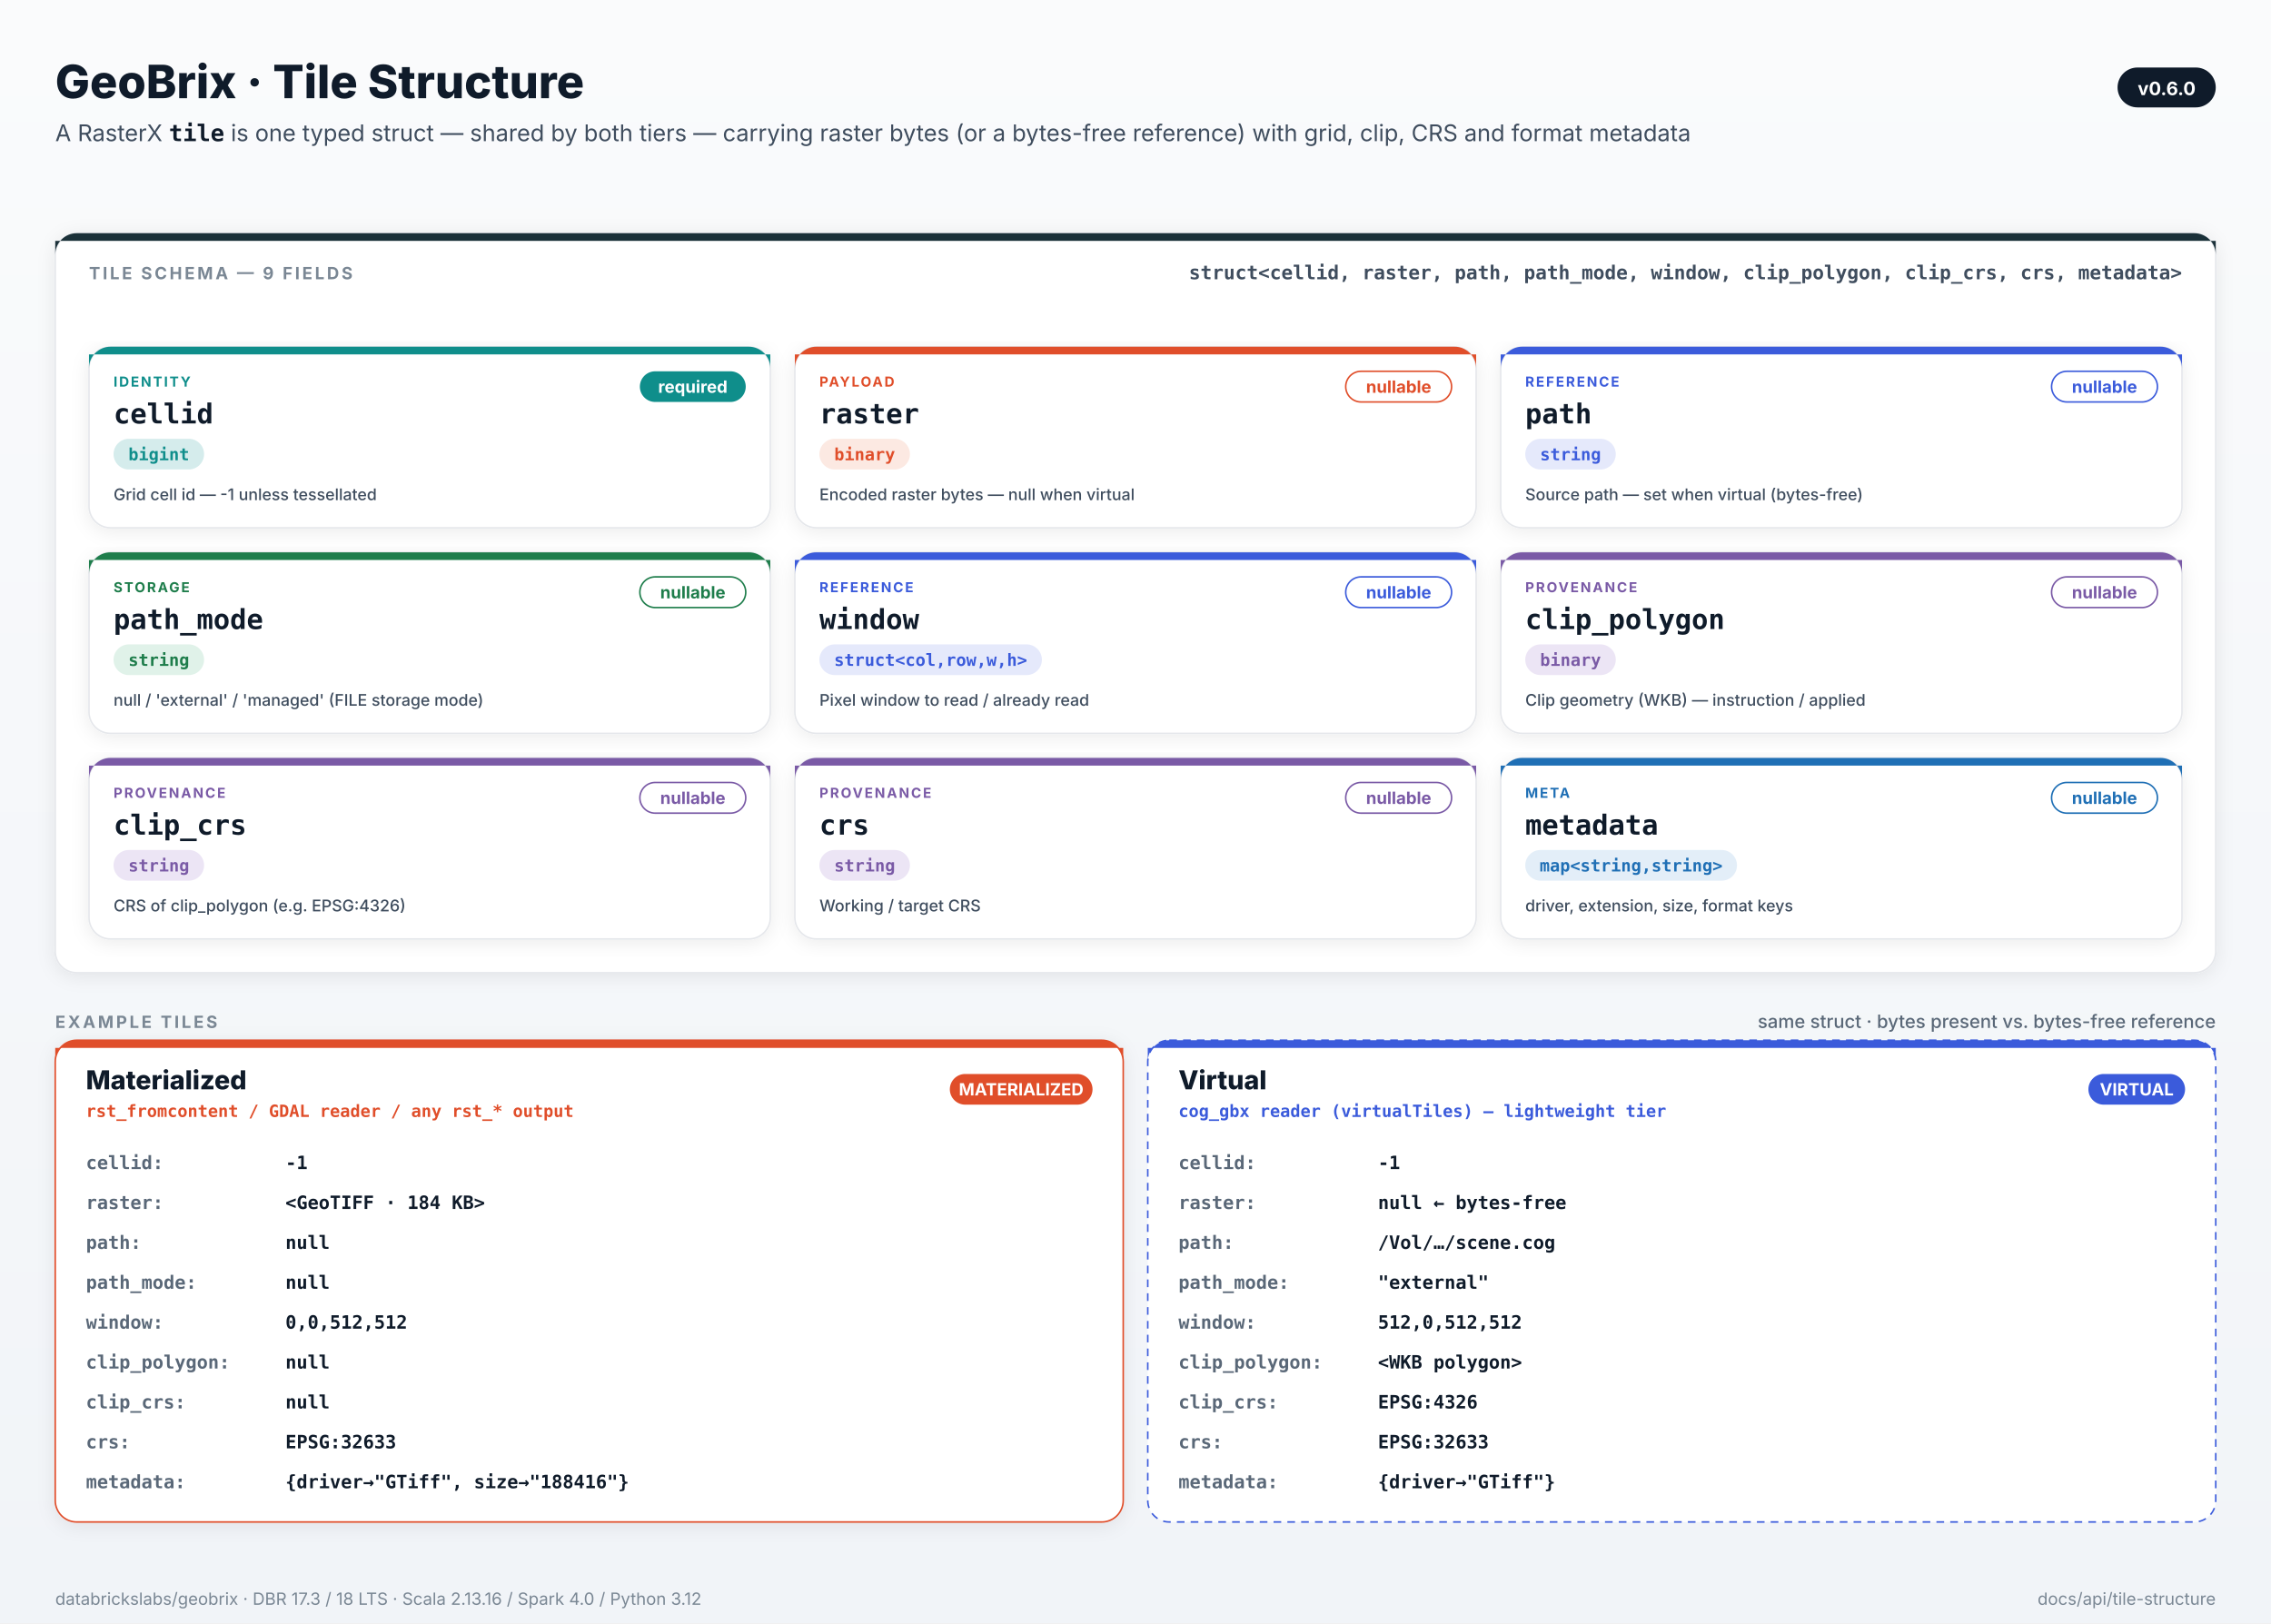
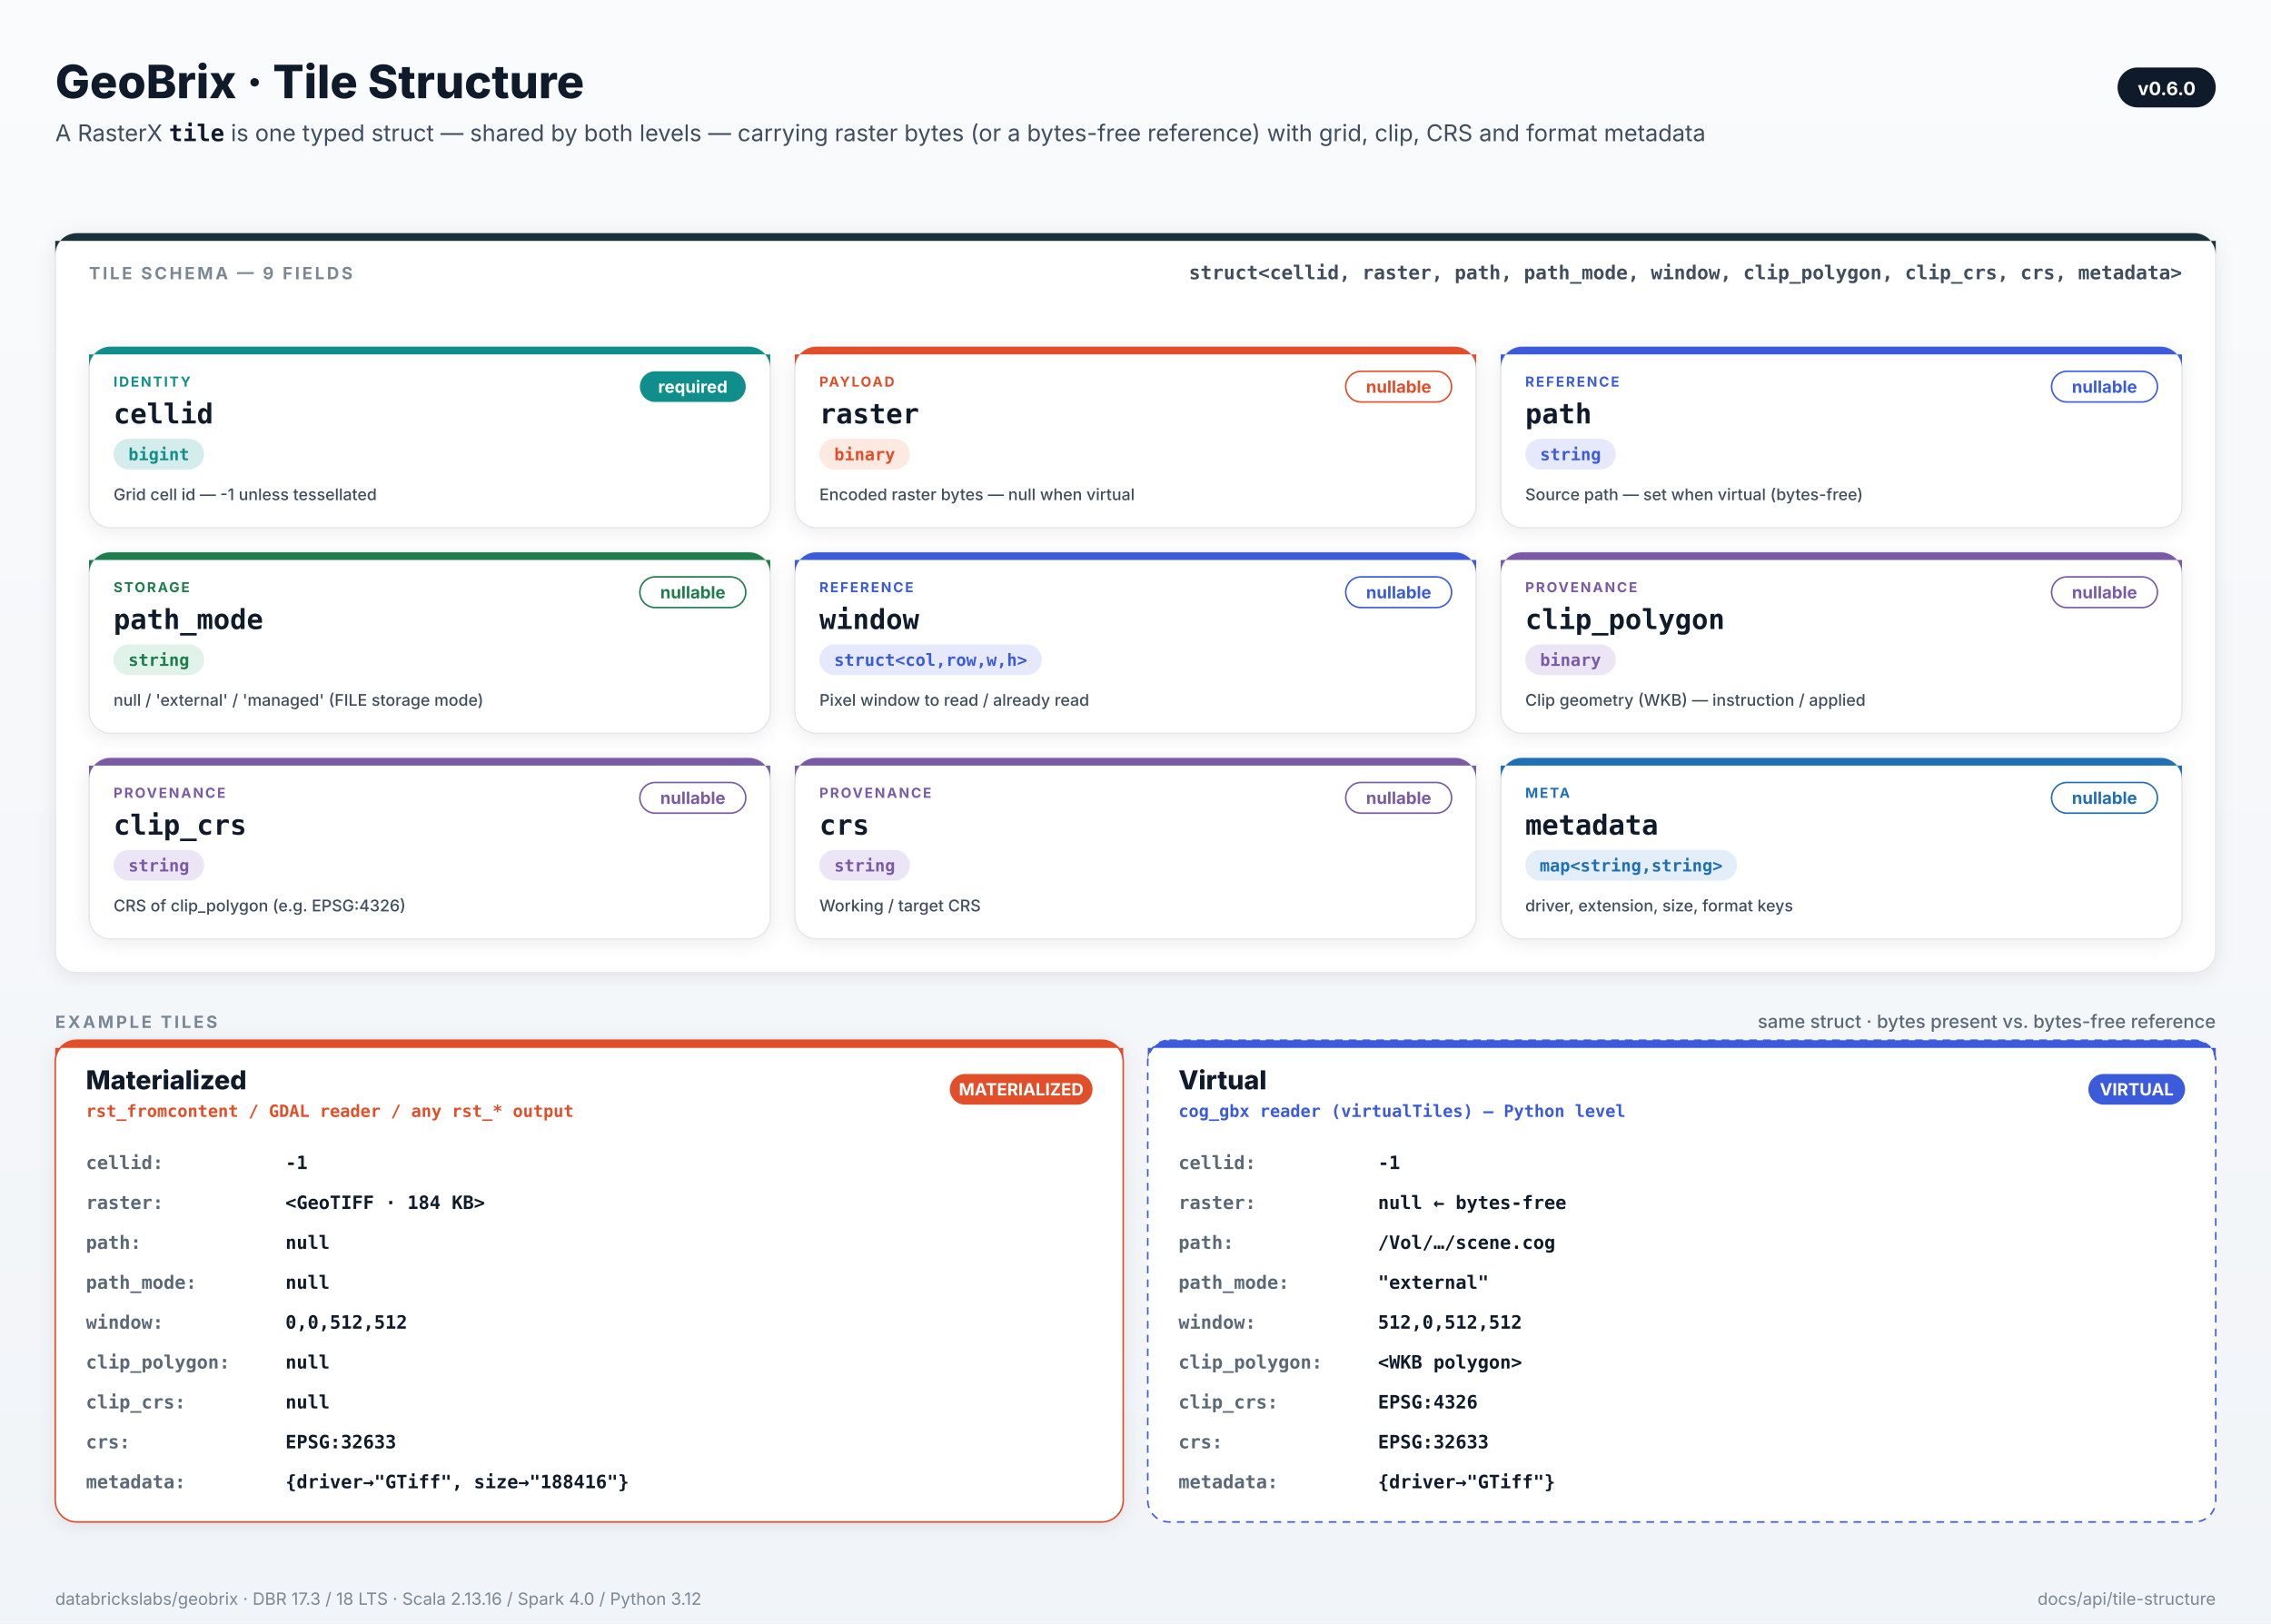
<svg xmlns="http://www.w3.org/2000/svg" viewBox="0 0 1480 1058" width="1480" height="1058" style="font-family: Inter, -apple-system, system-ui, sans-serif;">
  <defs>
    <filter id="card-shadow" x="-5%" y="-5%" width="110%" height="115%">
      <feDropShadow dx="0" dy="2" stdDeviation="6" flood-color="#0F1B2A" flood-opacity="0.08" />
    </filter>
    <linearGradient id="bg" x1="0" y1="0" x2="0" y2="1">
      <stop offset="0" stop-color="#FAFBFC" />
      <stop offset="1" stop-color="#F1F4F8" />
    </linearGradient>
  </defs>
  <rect x="0" y="0" width="1480" height="1058" fill="url(#bg)" />
  <text x="36" y="64" font-family="Inter, -apple-system, system-ui, sans-serif" font-size="30" font-weight="800" fill="#0F1B2A" text-anchor="start">GeoBrix · Tile Structure</text>
-   <text x="36" y="92" font-size="15" fill="#3F4D5E">A RasterX <tspan font-family="ui-monospace, SFMono-Regular, Menlo, monospace" font-weight="700" fill="#0F1B2A">tile</tspan> is one typed struct — shared by both tiers — carrying raster bytes (or a bytes-free reference) with grid, clip, CRS and format metadata</text>
+   <text x="36" y="92" font-size="15" fill="#3F4D5E">A RasterX <tspan font-family="ui-monospace, SFMono-Regular, Menlo, monospace" font-weight="700" fill="#0F1B2A">tile</tspan> is one typed struct — shared by both levels — carrying raster bytes (or a bytes-free reference) with grid, clip, CRS and format metadata</text>
  <rect x="1380" y="44" rx="13" ry="13" width="64" height="26" fill="#0F1B2A" />
  <text x="1412.0" y="62" text-anchor="middle" font-size="12" font-weight="700" fill="#FFFFFF">v0.6.0</text>
  <rect x="36" y="152" rx="14" ry="14" width="1408" height="482" fill="#FFFFFF" stroke="#E5E7EB" stroke-width="1" filter="url(#card-shadow)" />
  <path d="M 36 166 A 14 14 0 0 1 50 152 H 1430 A 14 14 0 0 1 1444 166 V 157 H 36 Z" fill="#1B3139" />
  <text x="58" y="182" font-family="Inter, -apple-system, system-ui, sans-serif" font-size="11" font-weight="700" fill="#7A8794" text-anchor="start" letter-spacing="1.6">TILE SCHEMA — 9 FIELDS</text>
  <text x="1422" y="182" font-family="ui-monospace, SFMono-Regular, Menlo, Consolas, monospace" font-size="12.5" font-weight="600" fill="#3F4D5E" text-anchor="end">struct&lt;cellid, raster, path, path_mode, window, clip_polygon, clip_crs, crs, metadata&gt;</text>
  <rect x="58.0" y="226" rx="14" ry="14" width="444.0" height="118" fill="#FFFFFF" stroke="#E5E7EB" stroke-width="1" filter="url(#card-shadow)" />
  <path d="M 58.0 240 A 14 14 0 0 1 72.0 226 H 488.0 A 14 14 0 0 1 502.0 240 V 231 H 58.0 Z" fill="#0F8E8B" />
  <text x="74.0" y="252" font-family="Inter, -apple-system, system-ui, sans-serif" font-size="9" font-weight="700" fill="#0F8E8B" text-anchor="start" letter-spacing="1.1">IDENTITY</text>
  <text x="74.0" y="276" font-family="ui-monospace, SFMono-Regular, Menlo, Consolas, monospace" font-size="18" font-weight="700" fill="#0F1B2A" text-anchor="start">cellid</text>
  <rect x="74.0" y="286" rx="10" ry="10" width="59" height="20" fill="#D5ECEC" />
  <text x="103.5" y="300.0" text-anchor="middle" font-family="ui-monospace, SFMono-Regular, Menlo, Consolas, monospace" font-size="11" font-weight="700" fill="#0F8E8B">bigint</text>
  <rect x="417.0" y="242" rx="10" ry="10" width="69" height="20" fill="#0F8E8B" />
  <text x="451.5" y="256.0" text-anchor="middle" font-family="Inter, -apple-system, system-ui, sans-serif" font-size="11" font-weight="700" fill="#FFFFFF">required</text>
  <text x="74.0" y="326" font-family="Inter, -apple-system, system-ui, sans-serif" font-size="10.5" font-weight="500" fill="#3F4D5E" text-anchor="start">Grid cell id — -1 unless tessellated</text>
  <rect x="518.0" y="226" rx="14" ry="14" width="444.0" height="118" fill="#FFFFFF" stroke="#E5E7EB" stroke-width="1" filter="url(#card-shadow)" />
  <path d="M 518.0 240 A 14 14 0 0 1 532.0 226 H 948.0 A 14 14 0 0 1 962.0 240 V 231 H 518.0 Z" fill="#E04E2A" />
  <text x="534.0" y="252" font-family="Inter, -apple-system, system-ui, sans-serif" font-size="9" font-weight="700" fill="#E04E2A" text-anchor="start" letter-spacing="1.1">PAYLOAD</text>
  <text x="534.0" y="276" font-family="ui-monospace, SFMono-Regular, Menlo, Consolas, monospace" font-size="18" font-weight="700" fill="#0F1B2A" text-anchor="start">raster</text>
  <rect x="534.0" y="286" rx="10" ry="10" width="59" height="20" fill="#FCE9E2" />
  <text x="563.5" y="300.0" text-anchor="middle" font-family="ui-monospace, SFMono-Regular, Menlo, Consolas, monospace" font-size="11" font-weight="700" fill="#E04E2A">binary</text>
  <rect x="877.0" y="242" rx="10" ry="10" width="69" height="20" fill="#FFFFFF" stroke="#E04E2A" stroke-width="1" />
  <text x="911.5" y="256.0" text-anchor="middle" font-family="Inter, -apple-system, system-ui, sans-serif" font-size="11" font-weight="700" fill="#E04E2A">nullable</text>
  <text x="534.0" y="326" font-family="Inter, -apple-system, system-ui, sans-serif" font-size="10.5" font-weight="500" fill="#3F4D5E" text-anchor="start">Encoded raster bytes — null when virtual</text>
  <rect x="978.0" y="226" rx="14" ry="14" width="444.0" height="118" fill="#FFFFFF" stroke="#E5E7EB" stroke-width="1" filter="url(#card-shadow)" />
  <path d="M 978.0 240 A 14 14 0 0 1 992.0 226 H 1408.0 A 14 14 0 0 1 1422.0 240 V 231 H 978.0 Z" fill="#3B5BDB" />
  <text x="994.0" y="252" font-family="Inter, -apple-system, system-ui, sans-serif" font-size="9" font-weight="700" fill="#3B5BDB" text-anchor="start" letter-spacing="1.1">REFERENCE</text>
  <text x="994.0" y="276" font-family="ui-monospace, SFMono-Regular, Menlo, Consolas, monospace" font-size="18" font-weight="700" fill="#0F1B2A" text-anchor="start">path</text>
  <rect x="994.0" y="286" rx="10" ry="10" width="59" height="20" fill="#E5E9FB" />
  <text x="1023.5" y="300.0" text-anchor="middle" font-family="ui-monospace, SFMono-Regular, Menlo, Consolas, monospace" font-size="11" font-weight="700" fill="#3B5BDB">string</text>
  <rect x="1337.0" y="242" rx="10" ry="10" width="69" height="20" fill="#FFFFFF" stroke="#3B5BDB" stroke-width="1" />
  <text x="1371.5" y="256.0" text-anchor="middle" font-family="Inter, -apple-system, system-ui, sans-serif" font-size="11" font-weight="700" fill="#3B5BDB">nullable</text>
  <text x="994.0" y="326" font-family="Inter, -apple-system, system-ui, sans-serif" font-size="10.5" font-weight="500" fill="#3F4D5E" text-anchor="start">Source path — set when virtual (bytes-free)</text>
  <rect x="58.0" y="360" rx="14" ry="14" width="444.0" height="118" fill="#FFFFFF" stroke="#E5E7EB" stroke-width="1" filter="url(#card-shadow)" />
  <path d="M 58.0 374 A 14 14 0 0 1 72.0 360 H 488.0 A 14 14 0 0 1 502.0 374 V 365 H 58.0 Z" fill="#1E7D4B" />
  <text x="74.0" y="386" font-family="Inter, -apple-system, system-ui, sans-serif" font-size="9" font-weight="700" fill="#1E7D4B" text-anchor="start" letter-spacing="1.1">STORAGE</text>
  <text x="74.0" y="410" font-family="ui-monospace, SFMono-Regular, Menlo, Consolas, monospace" font-size="18" font-weight="700" fill="#0F1B2A" text-anchor="start">path_mode</text>
  <rect x="74.0" y="420" rx="10" ry="10" width="59" height="20" fill="#E0F2E9" />
  <text x="103.5" y="434.0" text-anchor="middle" font-family="ui-monospace, SFMono-Regular, Menlo, Consolas, monospace" font-size="11" font-weight="700" fill="#1E7D4B">string</text>
  <rect x="417.0" y="376" rx="10" ry="10" width="69" height="20" fill="#FFFFFF" stroke="#1E7D4B" stroke-width="1" />
  <text x="451.5" y="390.0" text-anchor="middle" font-family="Inter, -apple-system, system-ui, sans-serif" font-size="11" font-weight="700" fill="#1E7D4B">nullable</text>
  <text x="74.0" y="460" font-family="Inter, -apple-system, system-ui, sans-serif" font-size="10.5" font-weight="500" fill="#3F4D5E" text-anchor="start">null / 'external' / 'managed' (FILE storage mode)</text>
  <rect x="518.0" y="360" rx="14" ry="14" width="444.0" height="118" fill="#FFFFFF" stroke="#E5E7EB" stroke-width="1" filter="url(#card-shadow)" />
  <path d="M 518.0 374 A 14 14 0 0 1 532.0 360 H 948.0 A 14 14 0 0 1 962.0 374 V 365 H 518.0 Z" fill="#3B5BDB" />
  <text x="534.0" y="386" font-family="Inter, -apple-system, system-ui, sans-serif" font-size="9" font-weight="700" fill="#3B5BDB" text-anchor="start" letter-spacing="1.1">REFERENCE</text>
  <text x="534.0" y="410" font-family="ui-monospace, SFMono-Regular, Menlo, Consolas, monospace" font-size="18" font-weight="700" fill="#0F1B2A" text-anchor="start">window</text>
  <rect x="534.0" y="420" rx="10" ry="10" width="145" height="20" fill="#E5E9FB" />
  <text x="606.5" y="434.0" text-anchor="middle" font-family="ui-monospace, SFMono-Regular, Menlo, Consolas, monospace" font-size="11" font-weight="700" fill="#3B5BDB">struct&lt;col,row,w,h&gt;</text>
  <rect x="877.0" y="376" rx="10" ry="10" width="69" height="20" fill="#FFFFFF" stroke="#3B5BDB" stroke-width="1" />
  <text x="911.5" y="390.0" text-anchor="middle" font-family="Inter, -apple-system, system-ui, sans-serif" font-size="11" font-weight="700" fill="#3B5BDB">nullable</text>
  <text x="534.0" y="460" font-family="Inter, -apple-system, system-ui, sans-serif" font-size="10.5" font-weight="500" fill="#3F4D5E" text-anchor="start">Pixel window to read / already read</text>
  <rect x="978.0" y="360" rx="14" ry="14" width="444.0" height="118" fill="#FFFFFF" stroke="#E5E7EB" stroke-width="1" filter="url(#card-shadow)" />
  <path d="M 978.0 374 A 14 14 0 0 1 992.0 360 H 1408.0 A 14 14 0 0 1 1422.0 374 V 365 H 978.0 Z" fill="#7A5AA6" />
  <text x="994.0" y="386" font-family="Inter, -apple-system, system-ui, sans-serif" font-size="9" font-weight="700" fill="#7A5AA6" text-anchor="start" letter-spacing="1.1">PROVENANCE</text>
  <text x="994.0" y="410" font-family="ui-monospace, SFMono-Regular, Menlo, Consolas, monospace" font-size="18" font-weight="700" fill="#0F1B2A" text-anchor="start">clip_polygon</text>
  <rect x="994.0" y="420" rx="10" ry="10" width="59" height="20" fill="#ECE5F5" />
  <text x="1023.5" y="434.0" text-anchor="middle" font-family="ui-monospace, SFMono-Regular, Menlo, Consolas, monospace" font-size="11" font-weight="700" fill="#7A5AA6">binary</text>
  <rect x="1337.0" y="376" rx="10" ry="10" width="69" height="20" fill="#FFFFFF" stroke="#7A5AA6" stroke-width="1" />
  <text x="1371.5" y="390.0" text-anchor="middle" font-family="Inter, -apple-system, system-ui, sans-serif" font-size="11" font-weight="700" fill="#7A5AA6">nullable</text>
  <text x="994.0" y="460" font-family="Inter, -apple-system, system-ui, sans-serif" font-size="10.5" font-weight="500" fill="#3F4D5E" text-anchor="start">Clip geometry (WKB) — instruction / applied</text>
  <rect x="58.0" y="494" rx="14" ry="14" width="444.0" height="118" fill="#FFFFFF" stroke="#E5E7EB" stroke-width="1" filter="url(#card-shadow)" />
  <path d="M 58.0 508 A 14 14 0 0 1 72.0 494 H 488.0 A 14 14 0 0 1 502.0 508 V 499 H 58.0 Z" fill="#7A5AA6" />
  <text x="74.0" y="520" font-family="Inter, -apple-system, system-ui, sans-serif" font-size="9" font-weight="700" fill="#7A5AA6" text-anchor="start" letter-spacing="1.1">PROVENANCE</text>
  <text x="74.0" y="544" font-family="ui-monospace, SFMono-Regular, Menlo, Consolas, monospace" font-size="18" font-weight="700" fill="#0F1B2A" text-anchor="start">clip_crs</text>
  <rect x="74.0" y="554" rx="10" ry="10" width="59" height="20" fill="#ECE5F5" />
  <text x="103.5" y="568.0" text-anchor="middle" font-family="ui-monospace, SFMono-Regular, Menlo, Consolas, monospace" font-size="11" font-weight="700" fill="#7A5AA6">string</text>
  <rect x="417.0" y="510" rx="10" ry="10" width="69" height="20" fill="#FFFFFF" stroke="#7A5AA6" stroke-width="1" />
  <text x="451.5" y="524.0" text-anchor="middle" font-family="Inter, -apple-system, system-ui, sans-serif" font-size="11" font-weight="700" fill="#7A5AA6">nullable</text>
  <text x="74.0" y="594" font-family="Inter, -apple-system, system-ui, sans-serif" font-size="10.5" font-weight="500" fill="#3F4D5E" text-anchor="start">CRS of clip_polygon (e.g. EPSG:4326)</text>
  <rect x="518.0" y="494" rx="14" ry="14" width="444.0" height="118" fill="#FFFFFF" stroke="#E5E7EB" stroke-width="1" filter="url(#card-shadow)" />
  <path d="M 518.0 508 A 14 14 0 0 1 532.0 494 H 948.0 A 14 14 0 0 1 962.0 508 V 499 H 518.0 Z" fill="#7A5AA6" />
  <text x="534.0" y="520" font-family="Inter, -apple-system, system-ui, sans-serif" font-size="9" font-weight="700" fill="#7A5AA6" text-anchor="start" letter-spacing="1.1">PROVENANCE</text>
  <text x="534.0" y="544" font-family="ui-monospace, SFMono-Regular, Menlo, Consolas, monospace" font-size="18" font-weight="700" fill="#0F1B2A" text-anchor="start">crs</text>
  <rect x="534.0" y="554" rx="10" ry="10" width="59" height="20" fill="#ECE5F5" />
  <text x="563.5" y="568.0" text-anchor="middle" font-family="ui-monospace, SFMono-Regular, Menlo, Consolas, monospace" font-size="11" font-weight="700" fill="#7A5AA6">string</text>
  <rect x="877.0" y="510" rx="10" ry="10" width="69" height="20" fill="#FFFFFF" stroke="#7A5AA6" stroke-width="1" />
  <text x="911.5" y="524.0" text-anchor="middle" font-family="Inter, -apple-system, system-ui, sans-serif" font-size="11" font-weight="700" fill="#7A5AA6">nullable</text>
  <text x="534.0" y="594" font-family="Inter, -apple-system, system-ui, sans-serif" font-size="10.5" font-weight="500" fill="#3F4D5E" text-anchor="start">Working / target CRS</text>
  <rect x="978.0" y="494" rx="14" ry="14" width="444.0" height="118" fill="#FFFFFF" stroke="#E5E7EB" stroke-width="1" filter="url(#card-shadow)" />
  <path d="M 978.0 508 A 14 14 0 0 1 992.0 494 H 1408.0 A 14 14 0 0 1 1422.0 508 V 499 H 978.0 Z" fill="#1F6FB5" />
  <text x="994.0" y="520" font-family="Inter, -apple-system, system-ui, sans-serif" font-size="9" font-weight="700" fill="#1F6FB5" text-anchor="start" letter-spacing="1.1">META</text>
  <text x="994.0" y="544" font-family="ui-monospace, SFMono-Regular, Menlo, Consolas, monospace" font-size="18" font-weight="700" fill="#0F1B2A" text-anchor="start">metadata</text>
  <rect x="994.0" y="554" rx="10" ry="10" width="138" height="20" fill="#E3EEF8" />
  <text x="1063.0" y="568.0" text-anchor="middle" font-family="ui-monospace, SFMono-Regular, Menlo, Consolas, monospace" font-size="11" font-weight="700" fill="#1F6FB5">map&lt;string,string&gt;</text>
  <rect x="1337.0" y="510" rx="10" ry="10" width="69" height="20" fill="#FFFFFF" stroke="#1F6FB5" stroke-width="1" />
  <text x="1371.5" y="524.0" text-anchor="middle" font-family="Inter, -apple-system, system-ui, sans-serif" font-size="11" font-weight="700" fill="#1F6FB5">nullable</text>
  <text x="994.0" y="594" font-family="Inter, -apple-system, system-ui, sans-serif" font-size="10.5" font-weight="500" fill="#3F4D5E" text-anchor="start">driver, extension, size, format keys</text>
  <text x="36" y="670" font-family="Inter, -apple-system, system-ui, sans-serif" font-size="11" font-weight="700" fill="#7A8794" text-anchor="start" letter-spacing="1.6">EXAMPLE TILES</text>
  <text x="1444" y="670" font-family="Inter, -apple-system, system-ui, sans-serif" font-size="12" font-weight="500" fill="#5A6878" text-anchor="end">same struct · bytes present vs. bytes-free reference</text>
  <rect x="36" y="678" rx="14" ry="14" width="696" height="314" fill="#FFFFFF" stroke="#E04E2A" stroke-width="1" filter="url(#card-shadow)" />
  <path d="M 36 692 A 14 14 0 0 1 50 678 H 718 A 14 14 0 0 1 732 692 V 683 H 36 Z" fill="#E04E2A" />
  <text x="56" y="710" font-family="Inter, -apple-system, system-ui, sans-serif" font-size="17" font-weight="800" fill="#0F1B2A" text-anchor="start">Materialized</text>
  <text x="56" y="728" font-family="ui-monospace, SFMono-Regular, Menlo, Consolas, monospace" font-size="11" font-weight="600" fill="#E04E2A" text-anchor="start">rst_fromcontent  /  GDAL reader  /  any rst_* output</text>
  <rect x="619" y="700" rx="10" ry="10" width="93" height="20" fill="#E04E2A" />
  <text x="665.5" y="714.0" text-anchor="middle" font-family="Inter, -apple-system, system-ui, sans-serif" font-size="11" font-weight="700" fill="#FFFFFF">MATERIALIZED</text>
  <text x="56" y="762" font-family="ui-monospace, SFMono-Regular, Menlo, Consolas, monospace" font-size="12" font-weight="700" fill="#5A6878" text-anchor="start">cellid:</text>
  <text x="186" y="762" font-family="ui-monospace, SFMono-Regular, Menlo, Consolas, monospace" font-size="12" font-weight="600" fill="#0F1B2A" text-anchor="start">-1</text>
  <text x="56" y="788" font-family="ui-monospace, SFMono-Regular, Menlo, Consolas, monospace" font-size="12" font-weight="700" fill="#5A6878" text-anchor="start">raster:</text>
  <text x="186" y="788" font-family="ui-monospace, SFMono-Regular, Menlo, Consolas, monospace" font-size="12" font-weight="600" fill="#0F1B2A" text-anchor="start">&lt;GeoTIFF · 184 KB&gt;</text>
  <text x="56" y="814" font-family="ui-monospace, SFMono-Regular, Menlo, Consolas, monospace" font-size="12" font-weight="700" fill="#5A6878" text-anchor="start">path:</text>
  <text x="186" y="814" font-family="ui-monospace, SFMono-Regular, Menlo, Consolas, monospace" font-size="12" font-weight="600" fill="#0F1B2A" text-anchor="start">null</text>
  <text x="56" y="840" font-family="ui-monospace, SFMono-Regular, Menlo, Consolas, monospace" font-size="12" font-weight="700" fill="#5A6878" text-anchor="start">path_mode:</text>
  <text x="186" y="840" font-family="ui-monospace, SFMono-Regular, Menlo, Consolas, monospace" font-size="12" font-weight="600" fill="#0F1B2A" text-anchor="start">null</text>
  <text x="56" y="866" font-family="ui-monospace, SFMono-Regular, Menlo, Consolas, monospace" font-size="12" font-weight="700" fill="#5A6878" text-anchor="start">window:</text>
  <text x="186" y="866" font-family="ui-monospace, SFMono-Regular, Menlo, Consolas, monospace" font-size="12" font-weight="600" fill="#0F1B2A" text-anchor="start">0,0,512,512</text>
  <text x="56" y="892" font-family="ui-monospace, SFMono-Regular, Menlo, Consolas, monospace" font-size="12" font-weight="700" fill="#5A6878" text-anchor="start">clip_polygon:</text>
  <text x="186" y="892" font-family="ui-monospace, SFMono-Regular, Menlo, Consolas, monospace" font-size="12" font-weight="600" fill="#0F1B2A" text-anchor="start">null</text>
  <text x="56" y="918" font-family="ui-monospace, SFMono-Regular, Menlo, Consolas, monospace" font-size="12" font-weight="700" fill="#5A6878" text-anchor="start">clip_crs:</text>
  <text x="186" y="918" font-family="ui-monospace, SFMono-Regular, Menlo, Consolas, monospace" font-size="12" font-weight="600" fill="#0F1B2A" text-anchor="start">null</text>
  <text x="56" y="944" font-family="ui-monospace, SFMono-Regular, Menlo, Consolas, monospace" font-size="12" font-weight="700" fill="#5A6878" text-anchor="start">crs:</text>
  <text x="186" y="944" font-family="ui-monospace, SFMono-Regular, Menlo, Consolas, monospace" font-size="12" font-weight="600" fill="#0F1B2A" text-anchor="start">EPSG:32633</text>
  <text x="56" y="970" font-family="ui-monospace, SFMono-Regular, Menlo, Consolas, monospace" font-size="12" font-weight="700" fill="#5A6878" text-anchor="start">metadata:</text>
  <text x="186" y="970" font-family="ui-monospace, SFMono-Regular, Menlo, Consolas, monospace" font-size="12" font-weight="600" fill="#0F1B2A" text-anchor="start">{driver→"GTiff", size→"188416"}</text>
  <rect x="748" y="678" rx="14" ry="14" width="696" height="314" fill="#FFFFFF" stroke="#3B5BDB" stroke-width="1" stroke-dasharray="5 4" />
  <path d="M 748 692 A 14 14 0 0 1 762 678 H 1430 A 14 14 0 0 1 1444 692 V 683 H 748 Z" fill="#3B5BDB" />
  <text x="768" y="710" font-family="Inter, -apple-system, system-ui, sans-serif" font-size="17" font-weight="800" fill="#0F1B2A" text-anchor="start">Virtual</text>
-   <text x="768" y="728" font-family="ui-monospace, SFMono-Regular, Menlo, Consolas, monospace" font-size="11" font-weight="600" fill="#3B5BDB" text-anchor="start">cog_gbx reader (virtualTiles) — lightweight tier</text>
+   <text x="768" y="728" font-family="ui-monospace, SFMono-Regular, Menlo, Consolas, monospace" font-size="11" font-weight="600" fill="#3B5BDB" text-anchor="start">cog_gbx reader (virtualTiles) — Python level</text>
  <rect x="1361" y="700" rx="10" ry="10" width="63" height="20" fill="#3B5BDB" />
  <text x="1392.5" y="714.0" text-anchor="middle" font-family="Inter, -apple-system, system-ui, sans-serif" font-size="11" font-weight="700" fill="#FFFFFF">VIRTUAL</text>
  <text x="768" y="762" font-family="ui-monospace, SFMono-Regular, Menlo, Consolas, monospace" font-size="12" font-weight="700" fill="#5A6878" text-anchor="start">cellid:</text>
  <text x="898" y="762" font-family="ui-monospace, SFMono-Regular, Menlo, Consolas, monospace" font-size="12" font-weight="600" fill="#0F1B2A" text-anchor="start">-1</text>
  <text x="768" y="788" font-family="ui-monospace, SFMono-Regular, Menlo, Consolas, monospace" font-size="12" font-weight="700" fill="#5A6878" text-anchor="start">raster:</text>
  <text x="898" y="788" font-family="ui-monospace, SFMono-Regular, Menlo, Consolas, monospace" font-size="12" font-weight="600" fill="#0F1B2A" text-anchor="start">null            ← bytes-free</text>
  <text x="768" y="814" font-family="ui-monospace, SFMono-Regular, Menlo, Consolas, monospace" font-size="12" font-weight="700" fill="#5A6878" text-anchor="start">path:</text>
  <text x="898" y="814" font-family="ui-monospace, SFMono-Regular, Menlo, Consolas, monospace" font-size="12" font-weight="600" fill="#0F1B2A" text-anchor="start">/Vol/…/scene.cog</text>
  <text x="768" y="840" font-family="ui-monospace, SFMono-Regular, Menlo, Consolas, monospace" font-size="12" font-weight="700" fill="#5A6878" text-anchor="start">path_mode:</text>
  <text x="898" y="840" font-family="ui-monospace, SFMono-Regular, Menlo, Consolas, monospace" font-size="12" font-weight="600" fill="#0F1B2A" text-anchor="start">"external"</text>
  <text x="768" y="866" font-family="ui-monospace, SFMono-Regular, Menlo, Consolas, monospace" font-size="12" font-weight="700" fill="#5A6878" text-anchor="start">window:</text>
  <text x="898" y="866" font-family="ui-monospace, SFMono-Regular, Menlo, Consolas, monospace" font-size="12" font-weight="600" fill="#0F1B2A" text-anchor="start">512,0,512,512</text>
  <text x="768" y="892" font-family="ui-monospace, SFMono-Regular, Menlo, Consolas, monospace" font-size="12" font-weight="700" fill="#5A6878" text-anchor="start">clip_polygon:</text>
  <text x="898" y="892" font-family="ui-monospace, SFMono-Regular, Menlo, Consolas, monospace" font-size="12" font-weight="600" fill="#0F1B2A" text-anchor="start">&lt;WKB polygon&gt;</text>
  <text x="768" y="918" font-family="ui-monospace, SFMono-Regular, Menlo, Consolas, monospace" font-size="12" font-weight="700" fill="#5A6878" text-anchor="start">clip_crs:</text>
  <text x="898" y="918" font-family="ui-monospace, SFMono-Regular, Menlo, Consolas, monospace" font-size="12" font-weight="600" fill="#0F1B2A" text-anchor="start">EPSG:4326</text>
  <text x="768" y="944" font-family="ui-monospace, SFMono-Regular, Menlo, Consolas, monospace" font-size="12" font-weight="700" fill="#5A6878" text-anchor="start">crs:</text>
  <text x="898" y="944" font-family="ui-monospace, SFMono-Regular, Menlo, Consolas, monospace" font-size="12" font-weight="600" fill="#0F1B2A" text-anchor="start">EPSG:32633</text>
  <text x="768" y="970" font-family="ui-monospace, SFMono-Regular, Menlo, Consolas, monospace" font-size="12" font-weight="700" fill="#5A6878" text-anchor="start">metadata:</text>
  <text x="898" y="970" font-family="ui-monospace, SFMono-Regular, Menlo, Consolas, monospace" font-size="12" font-weight="600" fill="#0F1B2A" text-anchor="start">{driver→"GTiff"}</text>
  <text x="36" y="1046" font-family="Inter, -apple-system, system-ui, sans-serif" font-size="11" font-weight="400" fill="#7A8794" text-anchor="start">databrickslabs/geobrix  ·  DBR 17.3 / 18 LTS  ·  Scala 2.13.16 / Spark 4.0 / Python 3.12</text>
  <text x="1444" y="1046" font-family="Inter, -apple-system, system-ui, sans-serif" font-size="11" font-weight="400" fill="#7A8794" text-anchor="end">docs/api/tile-structure</text>
</svg>
